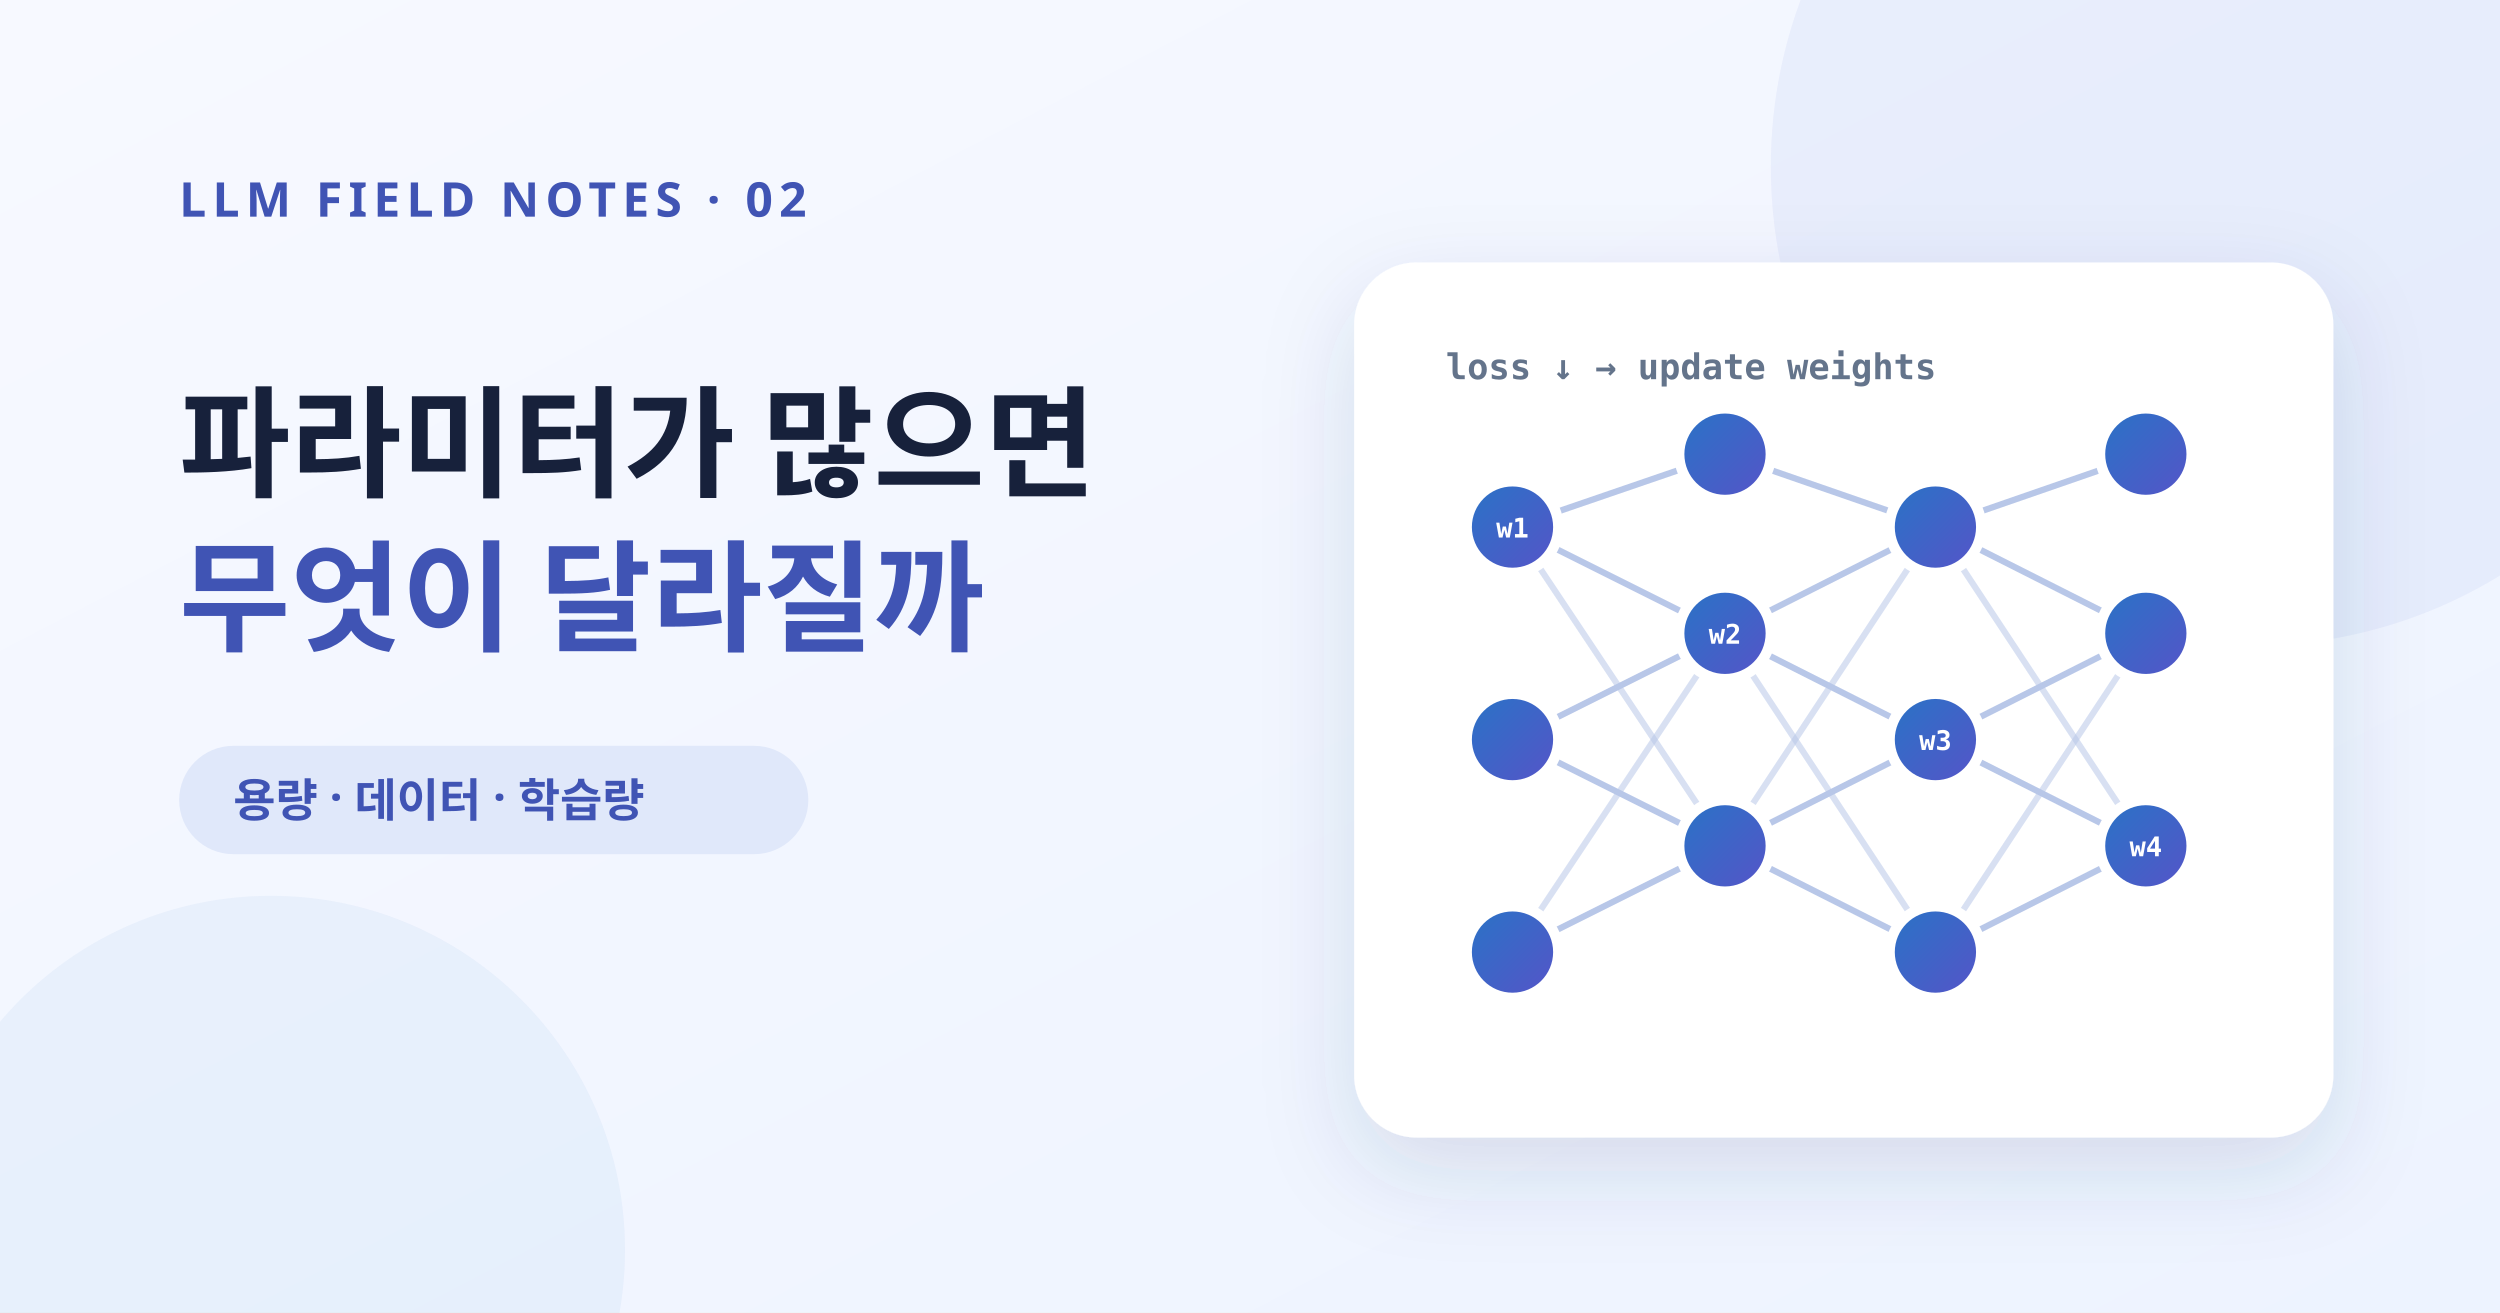
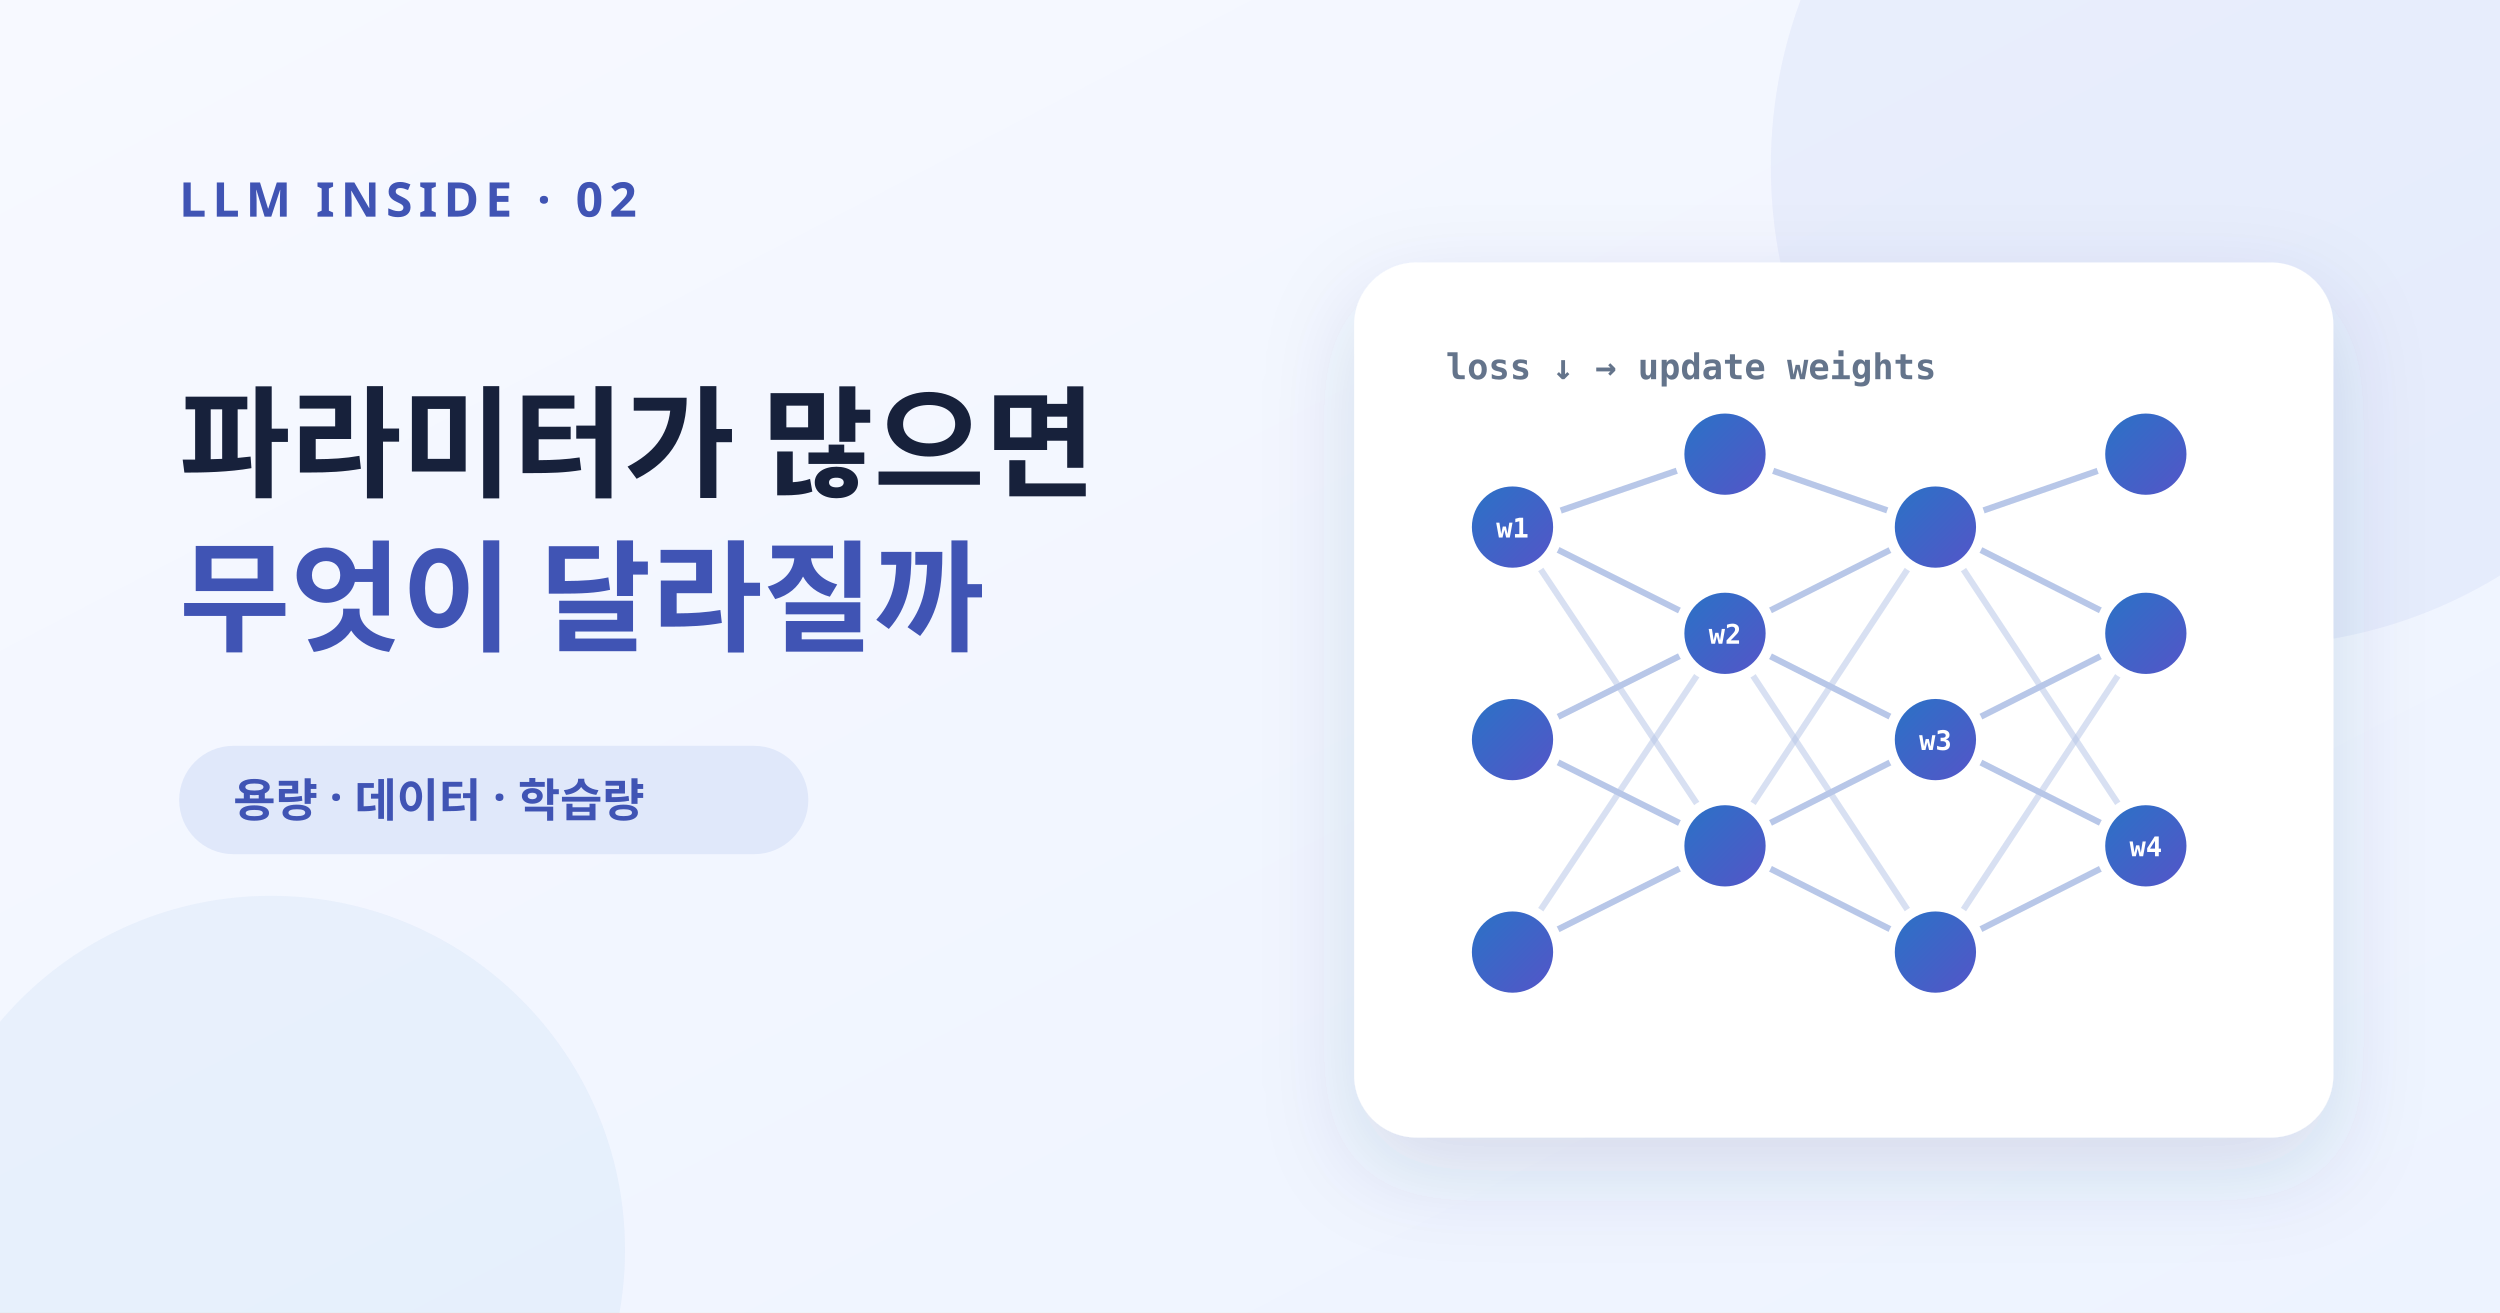
- <svg xmlns="http://www.w3.org/2000/svg" viewBox="0 0 1200 630" role="img" aria-label="LLM 현장 노트 2편, 파라미터와 학습">
+ <svg xmlns="http://www.w3.org/2000/svg" viewBox="0 0 1200 630" role="img" aria-label="LLM 인사이드 2편, 파라미터와 학습">
  <defs>
    <linearGradient id="bg" x1="0" y1="0" x2="1" y2="1">
      <stop offset="0" stop-color="#f7f9ff" />
      <stop offset="1" stop-color="#edf3ff" />
    </linearGradient>
    <linearGradient id="accent" x1="0" y1="0" x2="1" y2="1">
      <stop offset="0" stop-color="#2874c6" />
      <stop offset="1" stop-color="#5753c8" />
    </linearGradient>
    <filter id="shadow" x="-20%" y="-20%" width="140%" height="140%">
      <feDropShadow dx="0" dy="16" stdDeviation="22" flood-color="#294a76" flood-opacity="0.14" />
    </filter>
  </defs>
  <rect width="1200" height="630" fill="url(#bg)" />
  <circle cx="1080" cy="80" r="230" fill="#4d64cf" opacity="0.07" />
  <circle cx="130" cy="600" r="170" fill="#3180c8" opacity="0.06" />
-   <text x="86" y="104" font-family="Pretendard,'Pretendard Variable','Malgun Gothic','Apple SD Gothic Neo','Noto Sans KR',sans-serif" font-size="23" font-weight="750" letter-spacing="3" fill="#4054b4">LLM FIELD NOTES · 02</text>
+   <text x="86" y="104" font-family="Pretendard,'Pretendard Variable','Malgun Gothic','Apple SD Gothic Neo','Noto Sans KR',sans-serif" font-size="23" font-weight="750" letter-spacing="3" fill="#4054b4">LLM INSIDE · 02</text>
  <text x="86" y="234" font-family="Pretendard,'Pretendard Variable','Malgun Gothic','Apple SD Gothic Neo','Noto Sans KR',sans-serif" font-size="58" font-weight="800" fill="#17213b">파라미터가 많으면</text>
  <text x="86" y="308" font-family="Pretendard,'Pretendard Variable','Malgun Gothic','Apple SD Gothic Neo','Noto Sans KR',sans-serif" font-size="58" font-weight="800" fill="#4054b4">무엇이 달라질까</text>
  <rect x="86" y="358" width="302" height="52" rx="26" fill="#e0e8fa" />
  <text x="112" y="392" font-family="Pretendard,'Pretendard Variable','Malgun Gothic','Apple SD Gothic Neo','Noto Sans KR',sans-serif" font-size="22" font-weight="700" fill="#4054b4">용량 · 데이터 · 학습량</text>
  <g filter="url(#shadow)">
    <rect x="650" y="126" width="470" height="420" rx="30" fill="#ffffff" />
  </g>
  <text x="694" y="182" font-family="ui-monospace,SFMono-Regular,Menlo,monospace" font-size="17" font-weight="700" fill="#64748b">loss ↓  →  update weights</text>
  <g fill="none" stroke="#b8c7e8" stroke-width="3">
    <path d="M726 253 L828 218 L929 253 L1030 218" />
    <path d="M726 253 L828 304 L929 253 L1030 304" />
    <path d="M726 355 L828 304 L929 355 L1030 304" />
    <path d="M726 355 L828 406 L929 355 L1030 406" />
    <path d="M726 457 L828 406 L929 457 L1030 406" />
    <path d="M726 253 L828 406 L929 253 L1030 406" opacity="0.55" />
    <path d="M726 457 L828 304 L929 457 L1030 304" opacity="0.55" />
  </g>
  <g fill="url(#accent)" stroke="#ffffff" stroke-width="5">
    <circle cx="726" cy="253" r="22" />
    <circle cx="726" cy="355" r="22" />
    <circle cx="726" cy="457" r="22" />
    <circle cx="828" cy="218" r="22" />
    <circle cx="828" cy="304" r="22" />
    <circle cx="828" cy="406" r="22" />
    <circle cx="929" cy="253" r="22" />
    <circle cx="929" cy="355" r="22" />
    <circle cx="929" cy="457" r="22" />
    <circle cx="1030" cy="218" r="22" />
    <circle cx="1030" cy="304" r="22" />
    <circle cx="1030" cy="406" r="22" />
  </g>
  <g font-family="ui-monospace,SFMono-Regular,Menlo,monospace" font-size="13" font-weight="800" fill="#ffffff" text-anchor="middle">
    <text x="726" y="258">w1</text>
    <text x="828" y="309">w2</text>
    <text x="929" y="360">w3</text>
    <text x="1030" y="411">w4</text>
  </g>
</svg>
